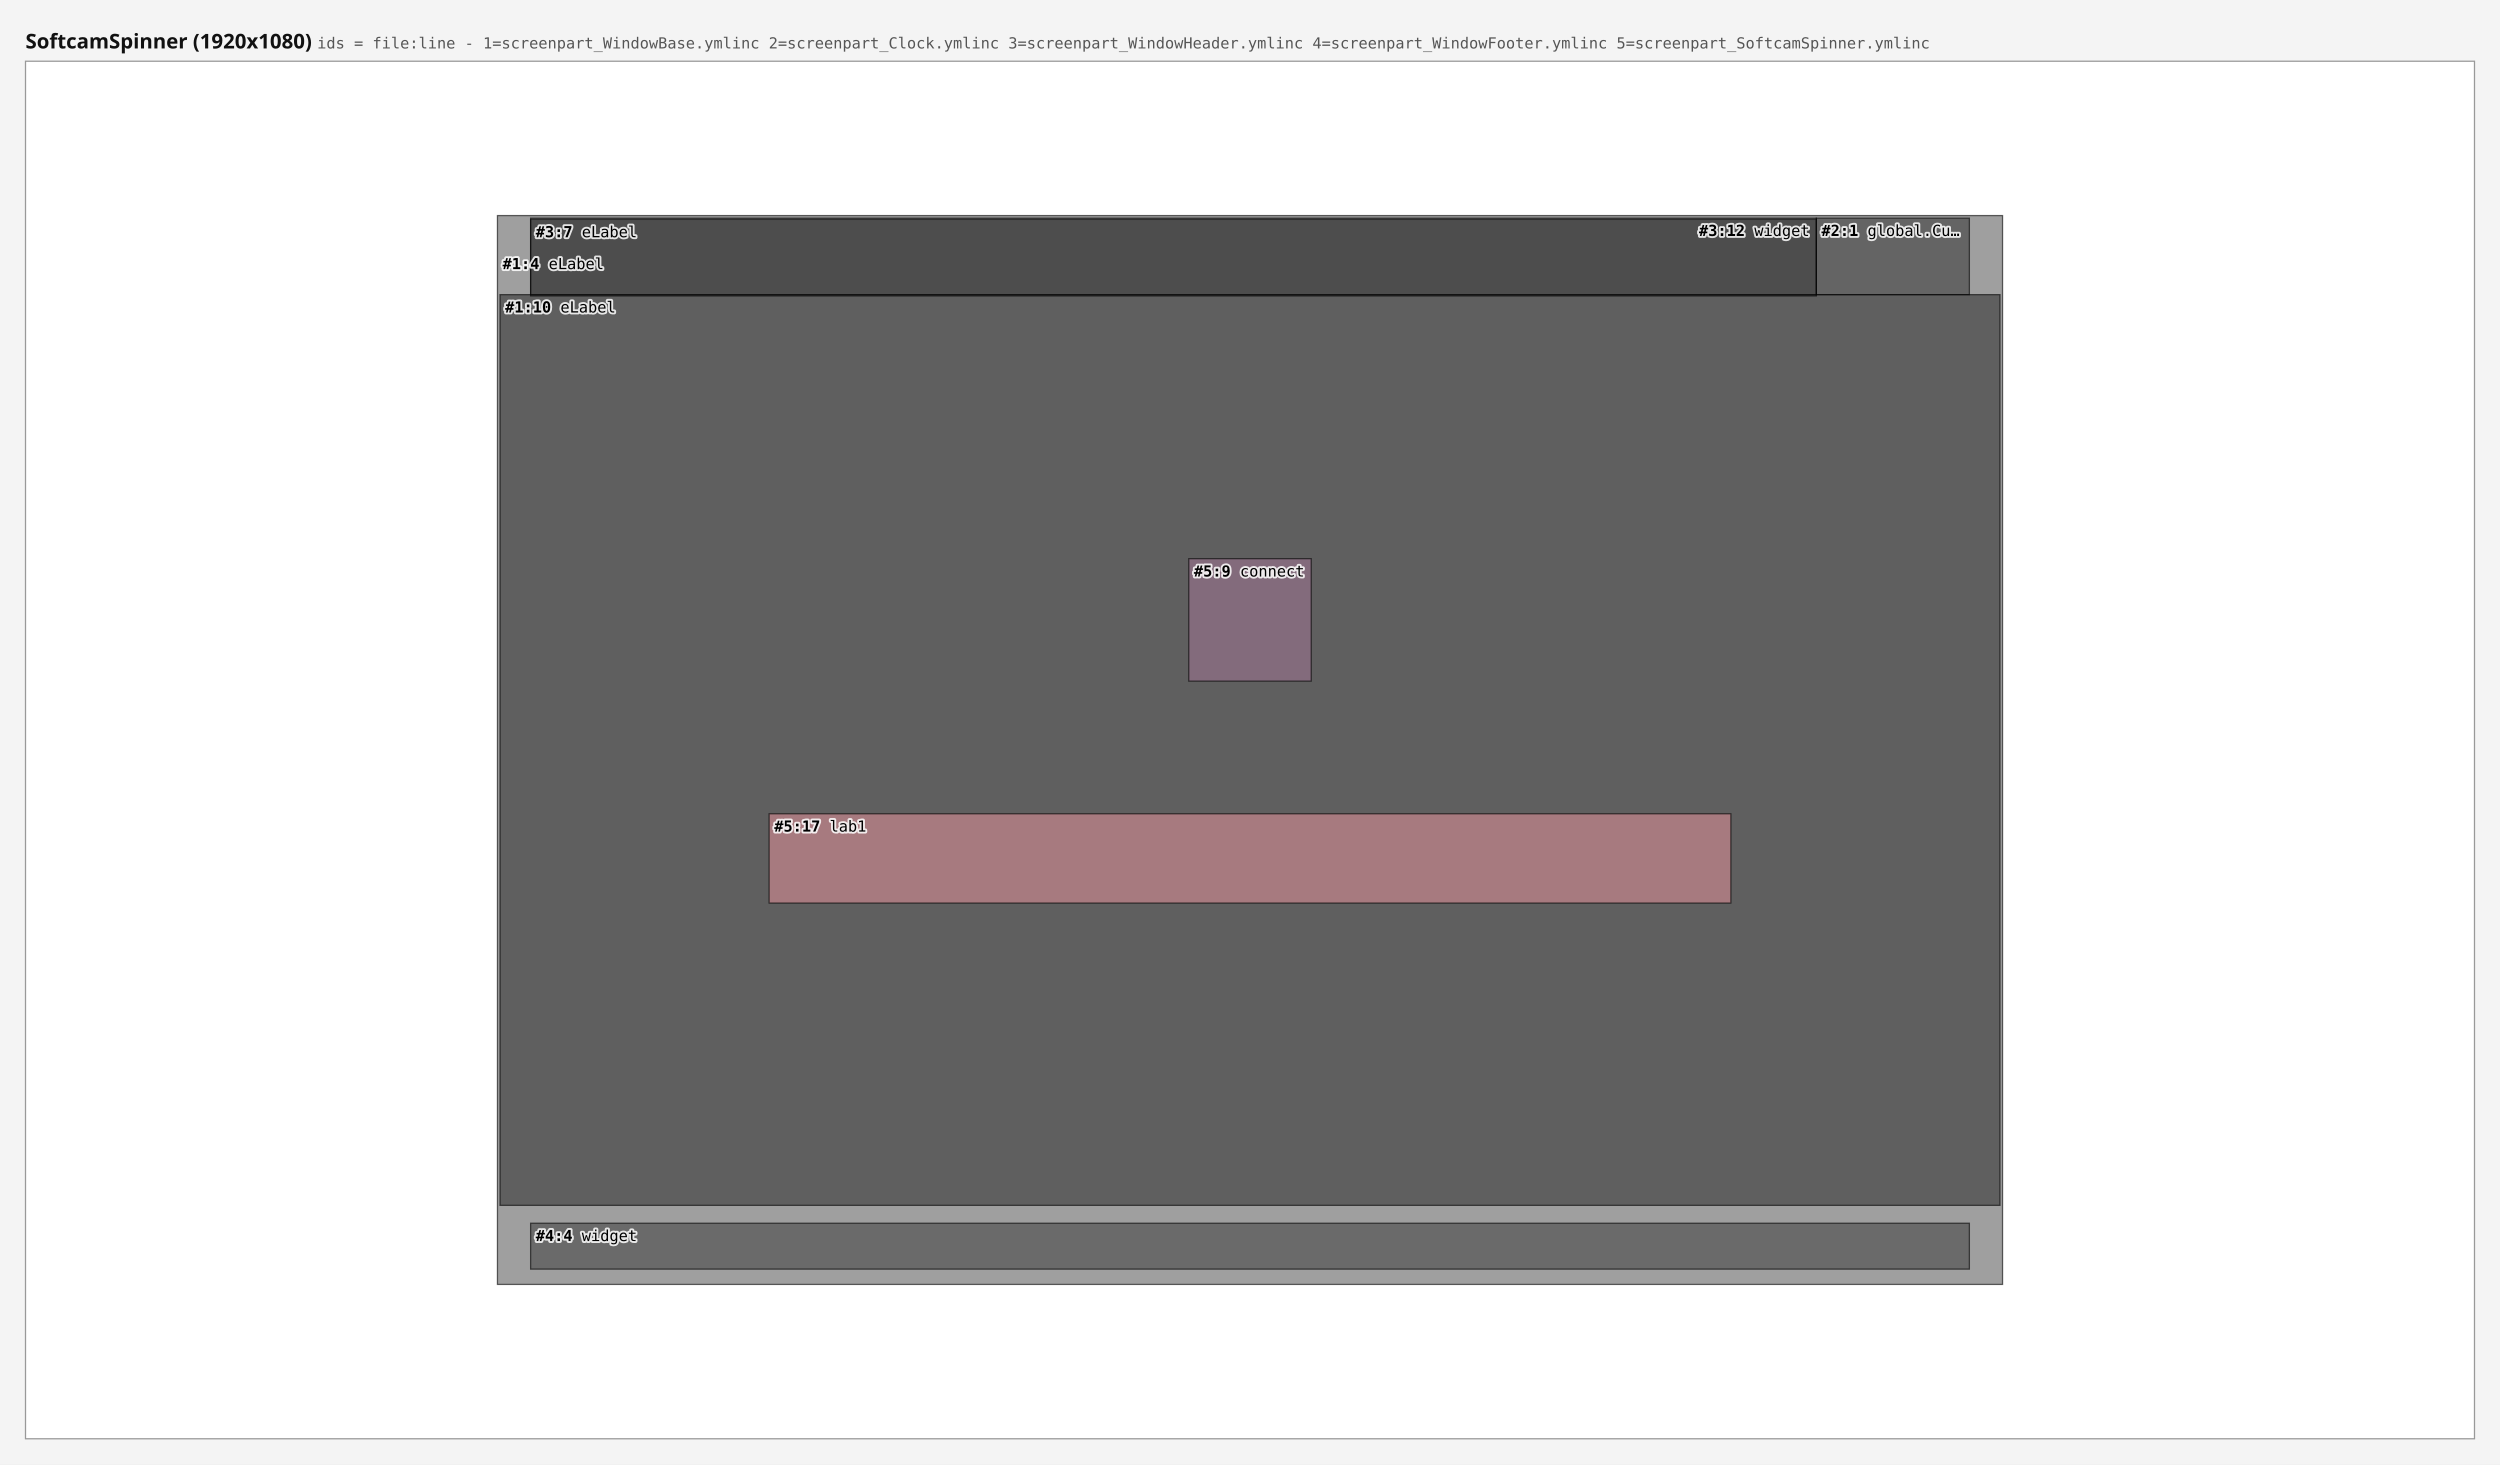
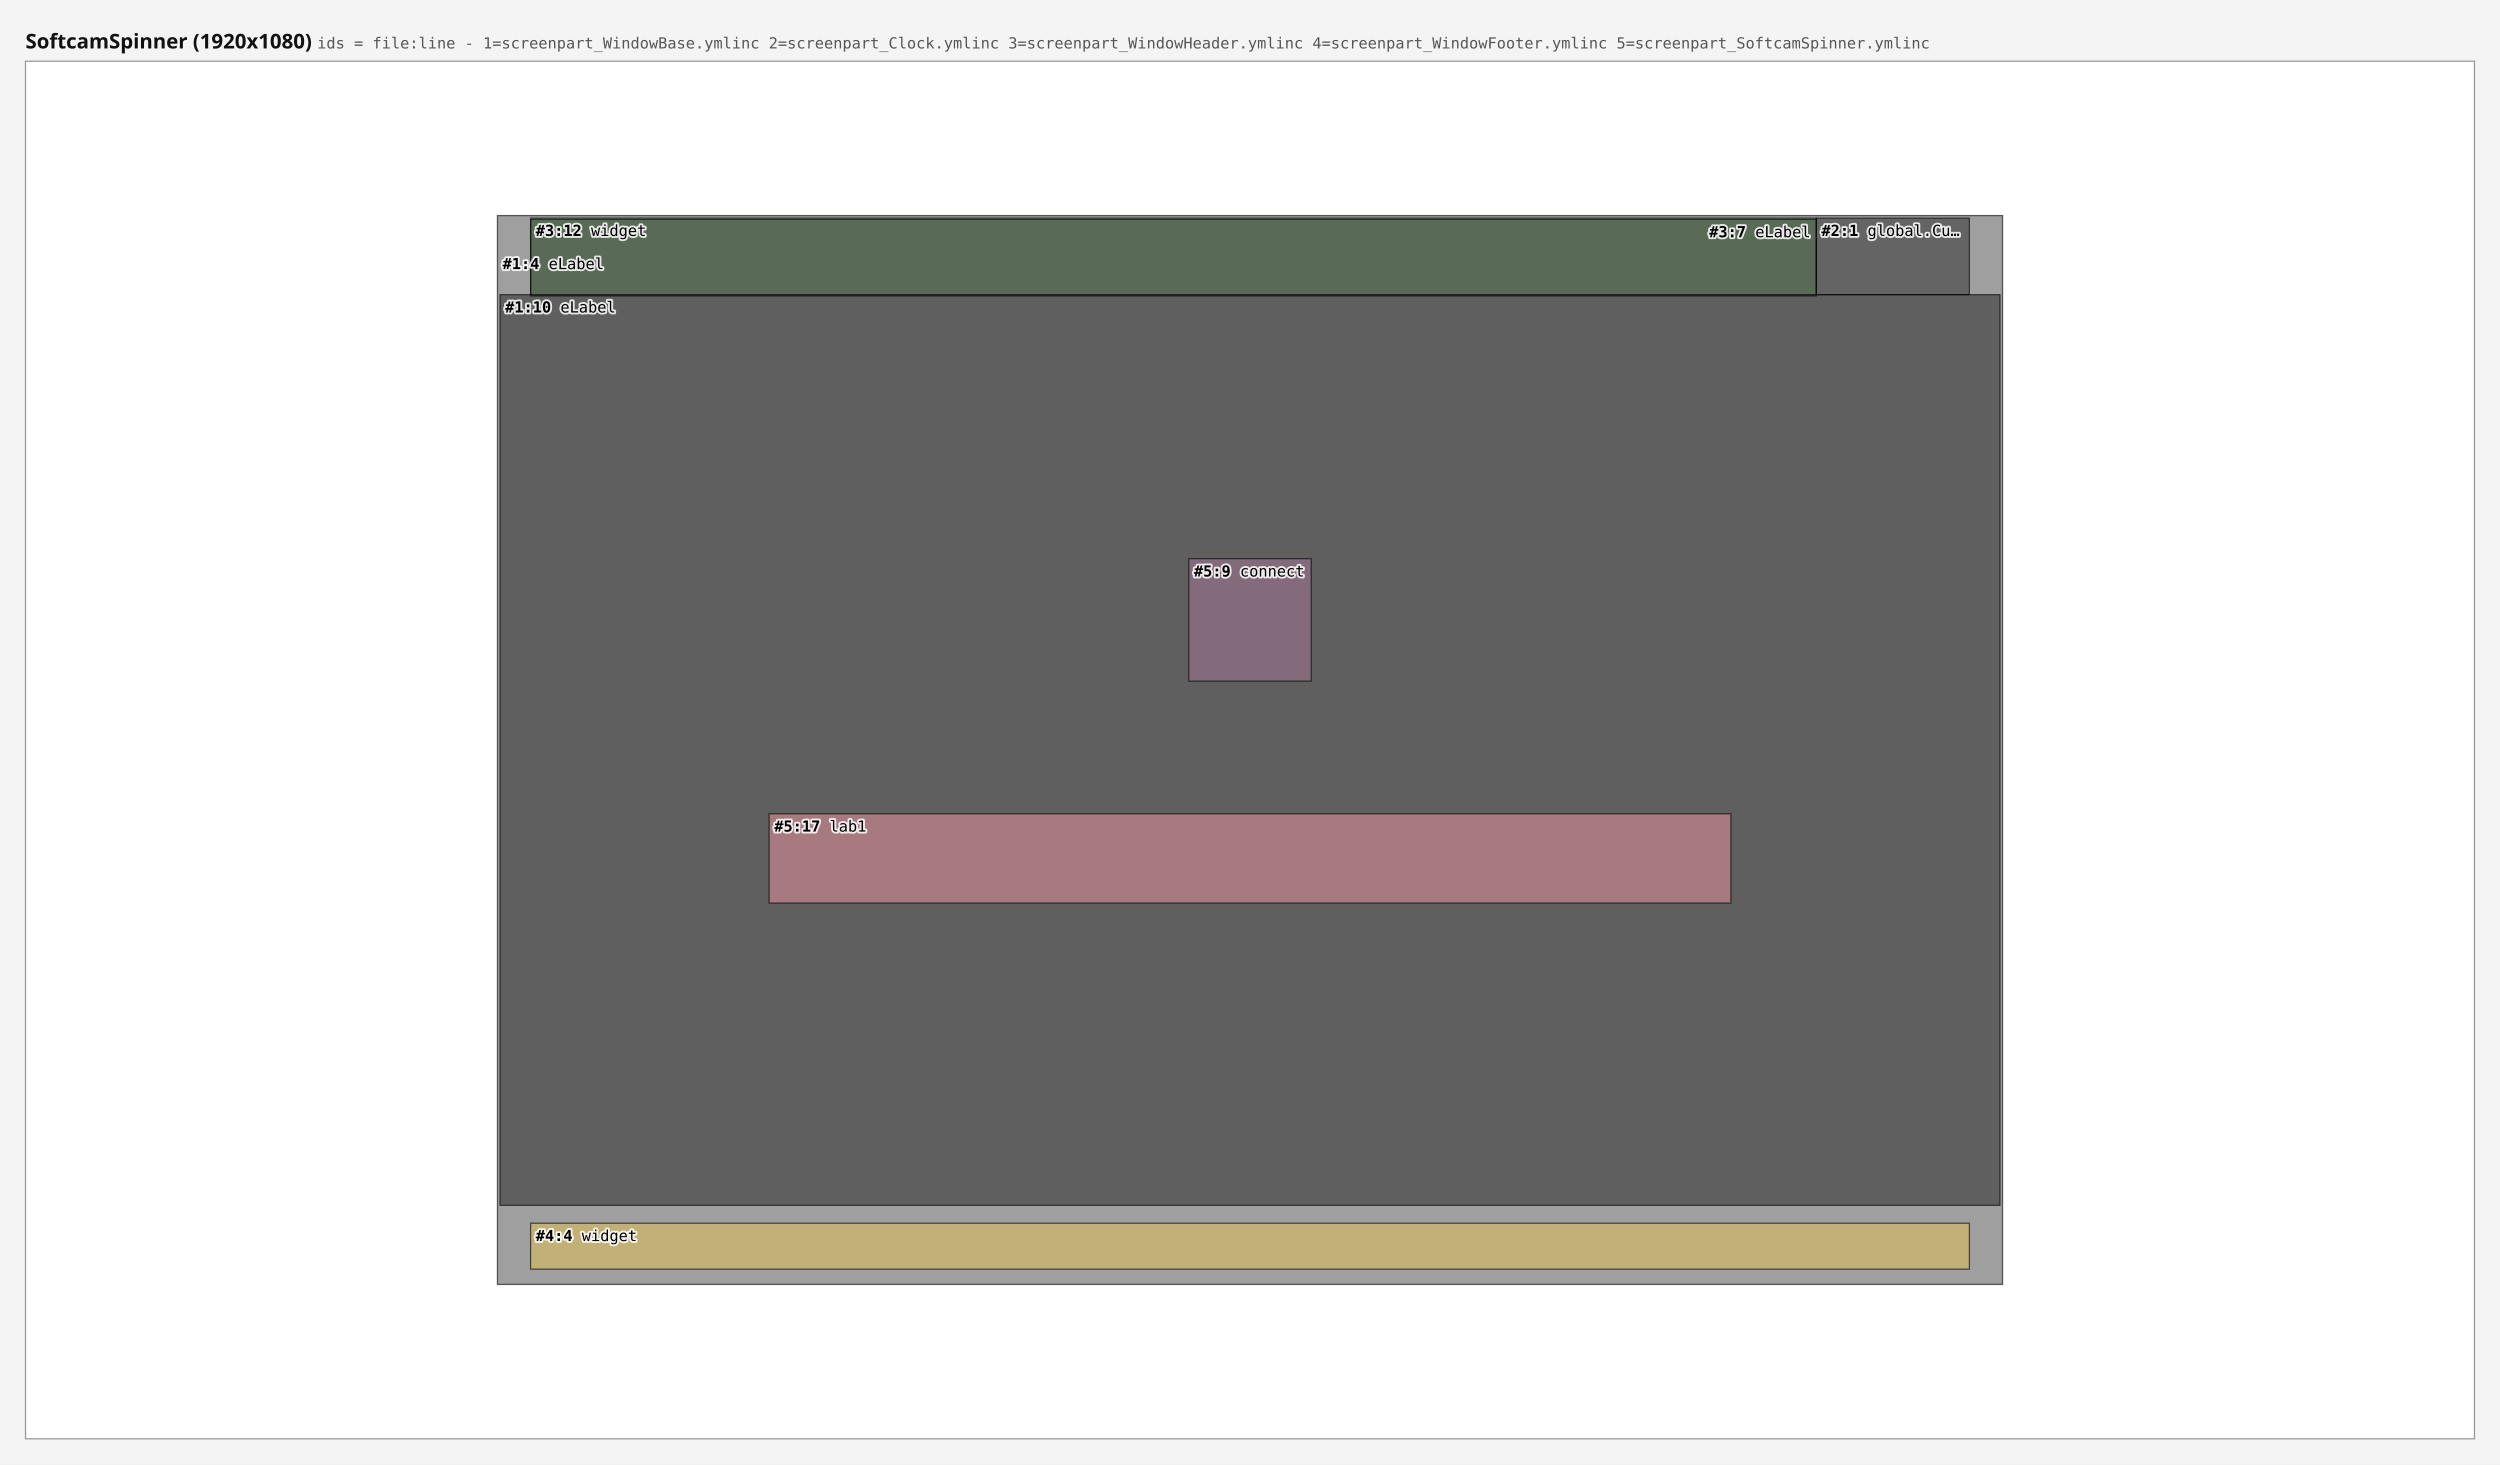
<svg xmlns="http://www.w3.org/2000/svg" width="1960" height="1148" viewBox="0 0 1960 1148">
  <rect x="0" y="0" width="1960" height="1148" fill="#f4f4f4" />
  <text x="20" y="38" font-family="sans-serif" font-size="16" font-weight="bold" fill="#111111">SoftcamSpinner (1920x1080) <tspan font-family="monospace" font-size="12" font-weight="normal" fill="#555555">ids = file:line - 1=screenpart_WindowBase.ymlinc  2=screenpart_Clock.ymlinc  3=screenpart_WindowHeader.ymlinc  4=screenpart_WindowFooter.ymlinc  5=screenpart_SoftcamSpinner.ymlinc</tspan>
  </text>
  <g data-screen="0" transform="translate(20,48)">
    <rect x="0" y="0" width="1920" height="1080" fill="#ffffff" stroke="#999999" stroke-width="1" />
    <rect data-ref="0:0" data-src="screenpart_WindowBase.ymlinc:4" x="370" y="121" width="1180" height="838" fill="#2c2c2c" fill-opacity="0.45" stroke="#000000" stroke-opacity="0.6" stroke-width="1" />
    <rect data-ref="0:1" data-src="screenpart_WindowBase.ymlinc:10" x="372" y="183" width="1176" height="714" fill="#121212" fill-opacity="0.45" stroke="#000000" stroke-opacity="0.6" stroke-width="1" />
-     <rect data-ref="0:5" data-src="screenpart_WindowFooter.ymlinc:4" x="396" y="911" width="1128" height="36" fill="#2c2c2c" fill-opacity="0.45" stroke="#000000" stroke-opacity="0.6" stroke-width="1" />
+     <rect data-ref="0:4" data-src="screenpart_WindowHeader.ymlinc:12" x="396" y="123" width="1008" height="60" fill="#59a14f" fill-opacity="0.45" stroke="#000000" stroke-opacity="0.6" stroke-width="1" />
+     <rect data-ref="0:5" data-src="screenpart_WindowFooter.ymlinc:4" x="396" y="911" width="1128" height="36" fill="#edc948" fill-opacity="0.45" stroke="#000000" stroke-opacity="0.6" stroke-width="1" />
    <rect data-ref="0:6" data-src="screenpart_SoftcamSpinner.ymlinc:9" x="912" y="390" width="96" height="96" fill="#b07aa1" fill-opacity="0.45" stroke="#000000" stroke-opacity="0.6" stroke-width="1" />
    <rect data-ref="0:7" data-src="screenpart_SoftcamSpinner.ymlinc:17" x="583" y="590" width="754" height="70" fill="#ff9da7" fill-opacity="0.45" stroke="#000000" stroke-opacity="0.6" stroke-width="1" />
    <rect data-ref="0:3" data-src="screenpart_WindowHeader.ymlinc:7" x="396" y="124" width="1008" height="60" fill="#2c2c2c" fill-opacity="0.45" stroke="#000000" stroke-opacity="0.6" stroke-width="1" />
    <rect data-ref="0:2" data-src="screenpart_Clock.ymlinc:1" x="1404" y="123" width="120" height="60" fill="#1d1d1d" fill-opacity="0.45" stroke="#000000" stroke-opacity="0.6" stroke-width="1" />
-     <rect data-ref="0:4" data-src="screenpart_WindowHeader.ymlinc:12" x="396" y="123" width="1008" height="60" fill="#2c2c2c" fill-opacity="0.45" stroke="#000000" stroke-opacity="0.6" stroke-width="1" />
    <g pointer-events="none" font-family="monospace" font-size="12" fill="#000000" stroke="#ffffff" stroke-width="3" stroke-opacity="0.85" stroke-linejoin="round" paint-order="stroke">
      <text x="374" y="163">
        <tspan font-weight="bold">#1:4</tspan> eLabel</text>
      <text x="376" y="197">
        <tspan font-weight="bold">#1:10</tspan> eLabel</text>
+       <text x="400" y="137">
+         <tspan font-weight="bold">#3:12</tspan> widget</text>
      <text x="400" y="925">
        <tspan font-weight="bold">#4:4</tspan> widget</text>
      <text x="916" y="404">
        <tspan font-weight="bold">#5:9</tspan> connect</text>
      <text x="587" y="604">
        <tspan font-weight="bold">#5:17</tspan> lab1</text>
-       <text x="400" y="138">
+       <text x="1320" y="138">
        <tspan font-weight="bold">#3:7</tspan> eLabel</text>
      <text x="1408" y="137">
        <tspan font-weight="bold">#2:1</tspan> global.Cu…</text>
-       <text x="1312" y="137">
-         <tspan font-weight="bold">#3:12</tspan> widget</text>
    </g>
  </g>
</svg>
